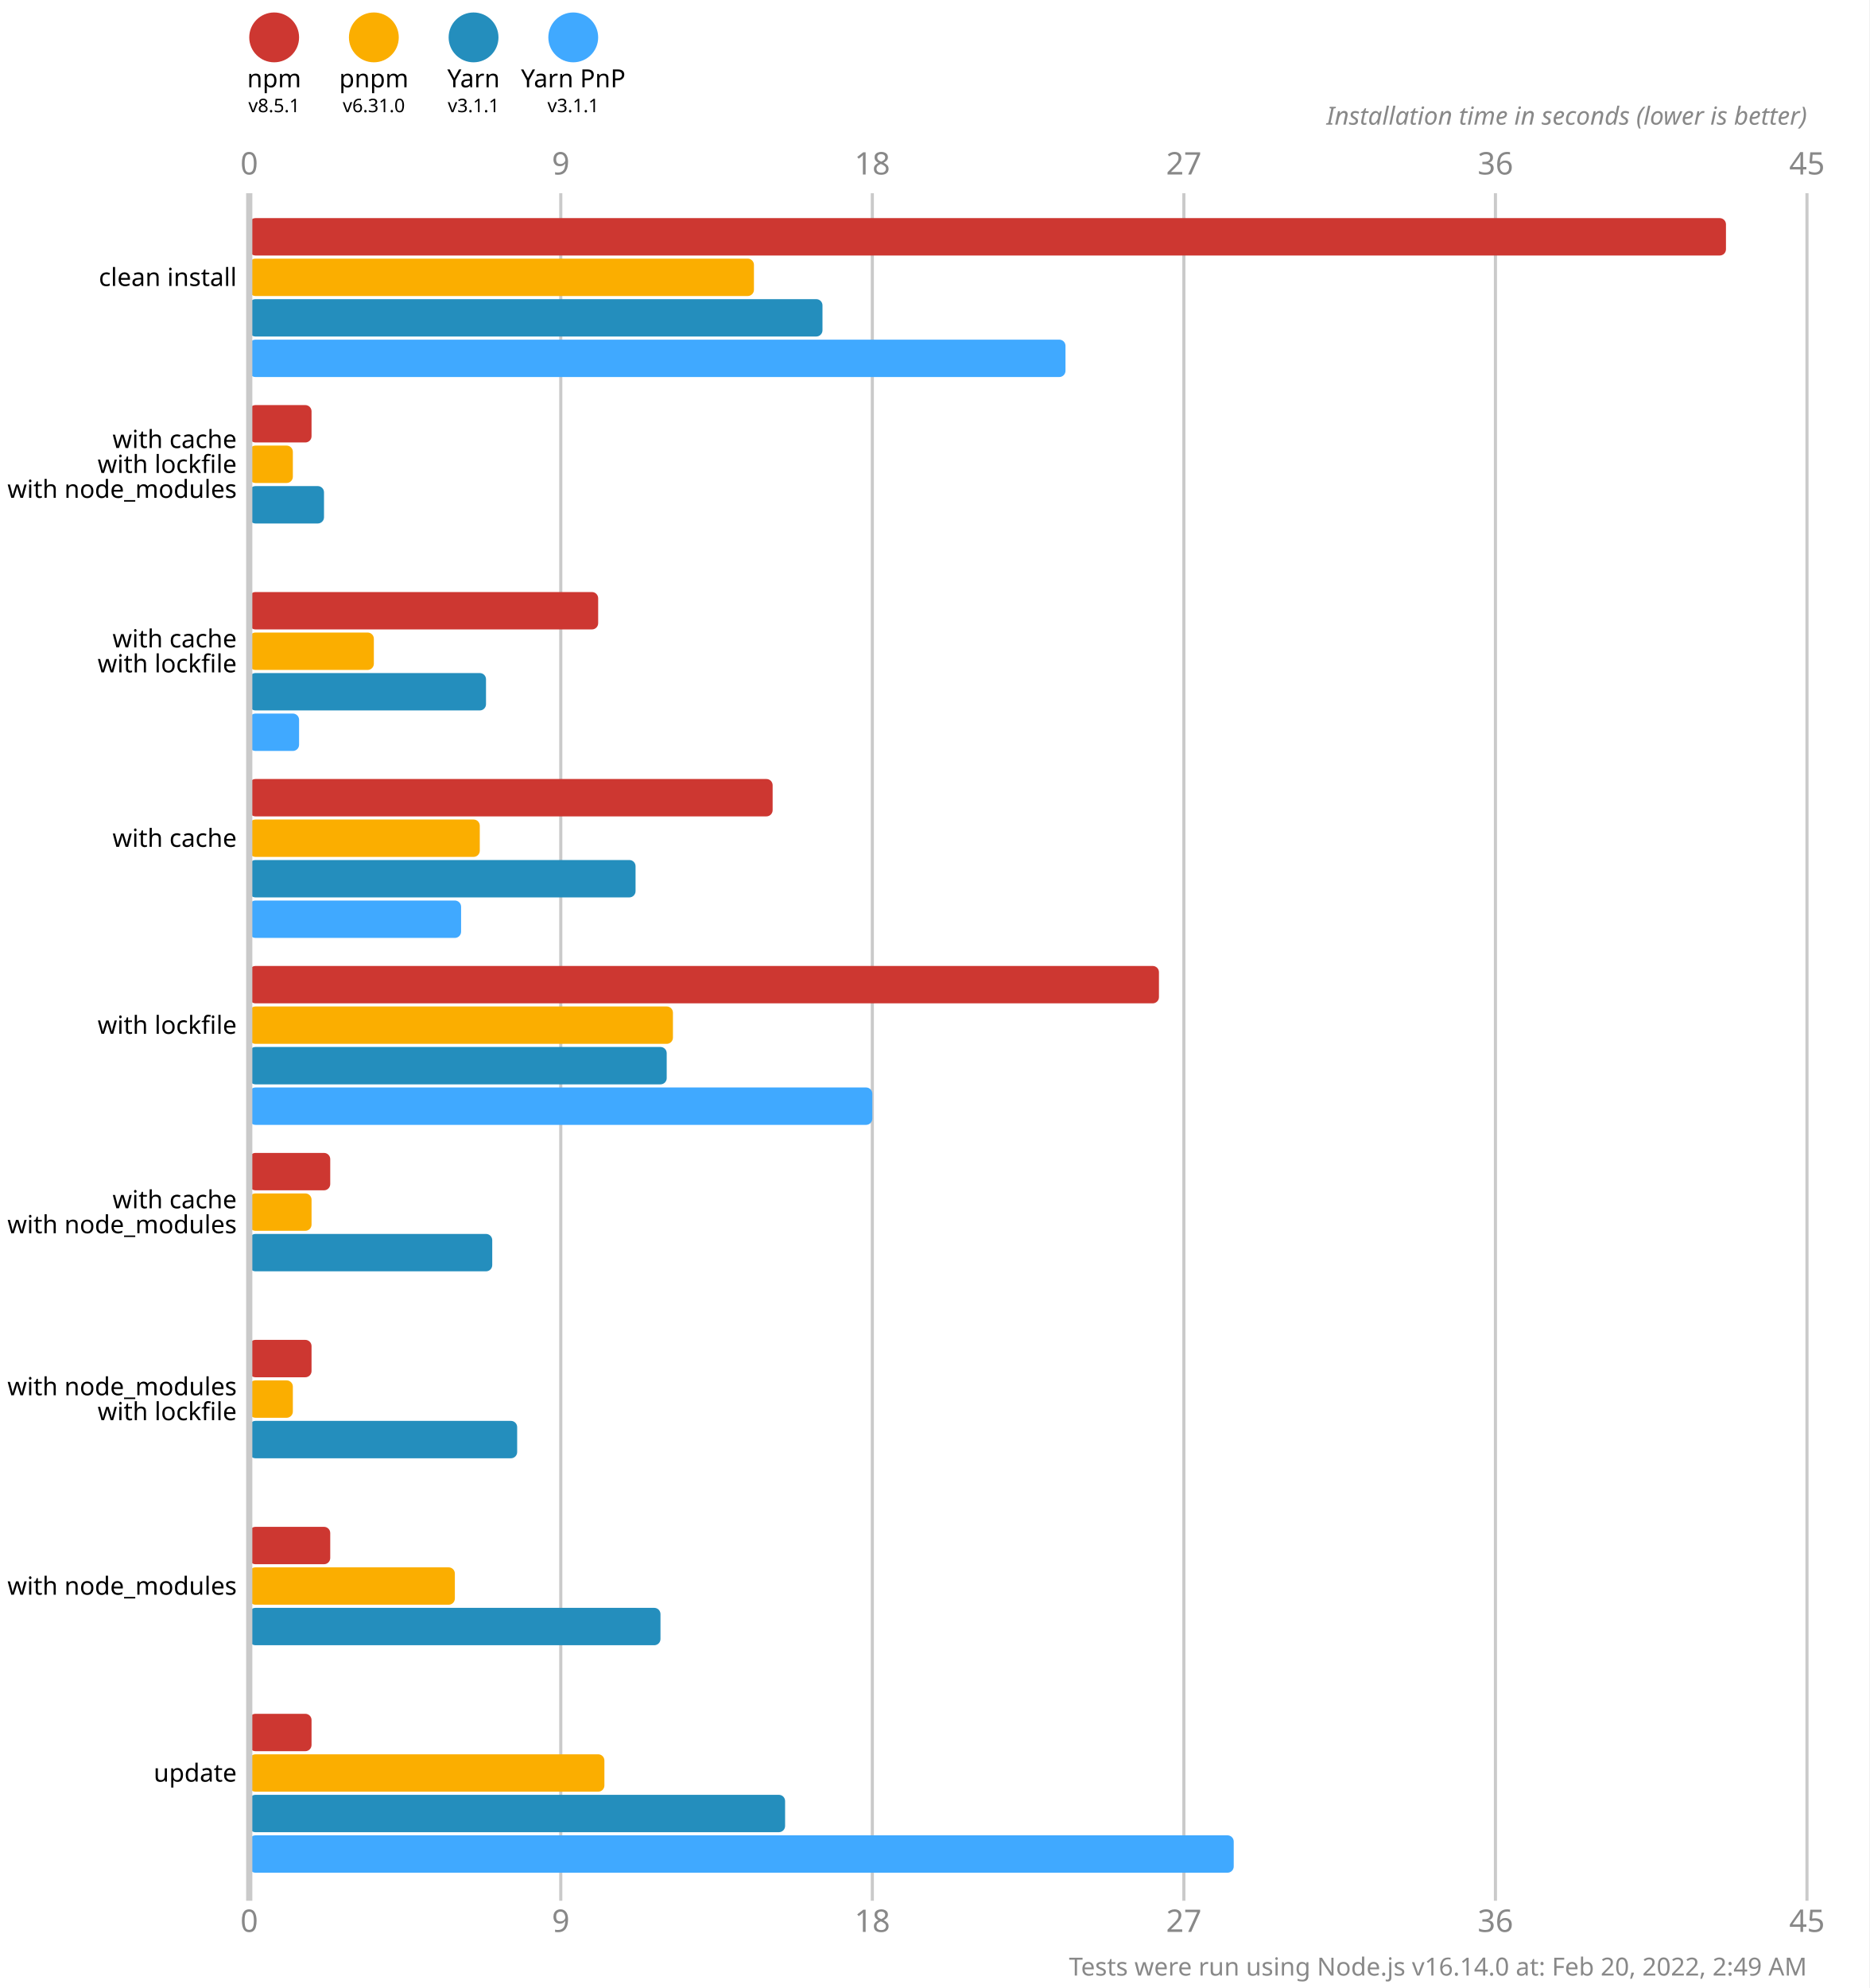
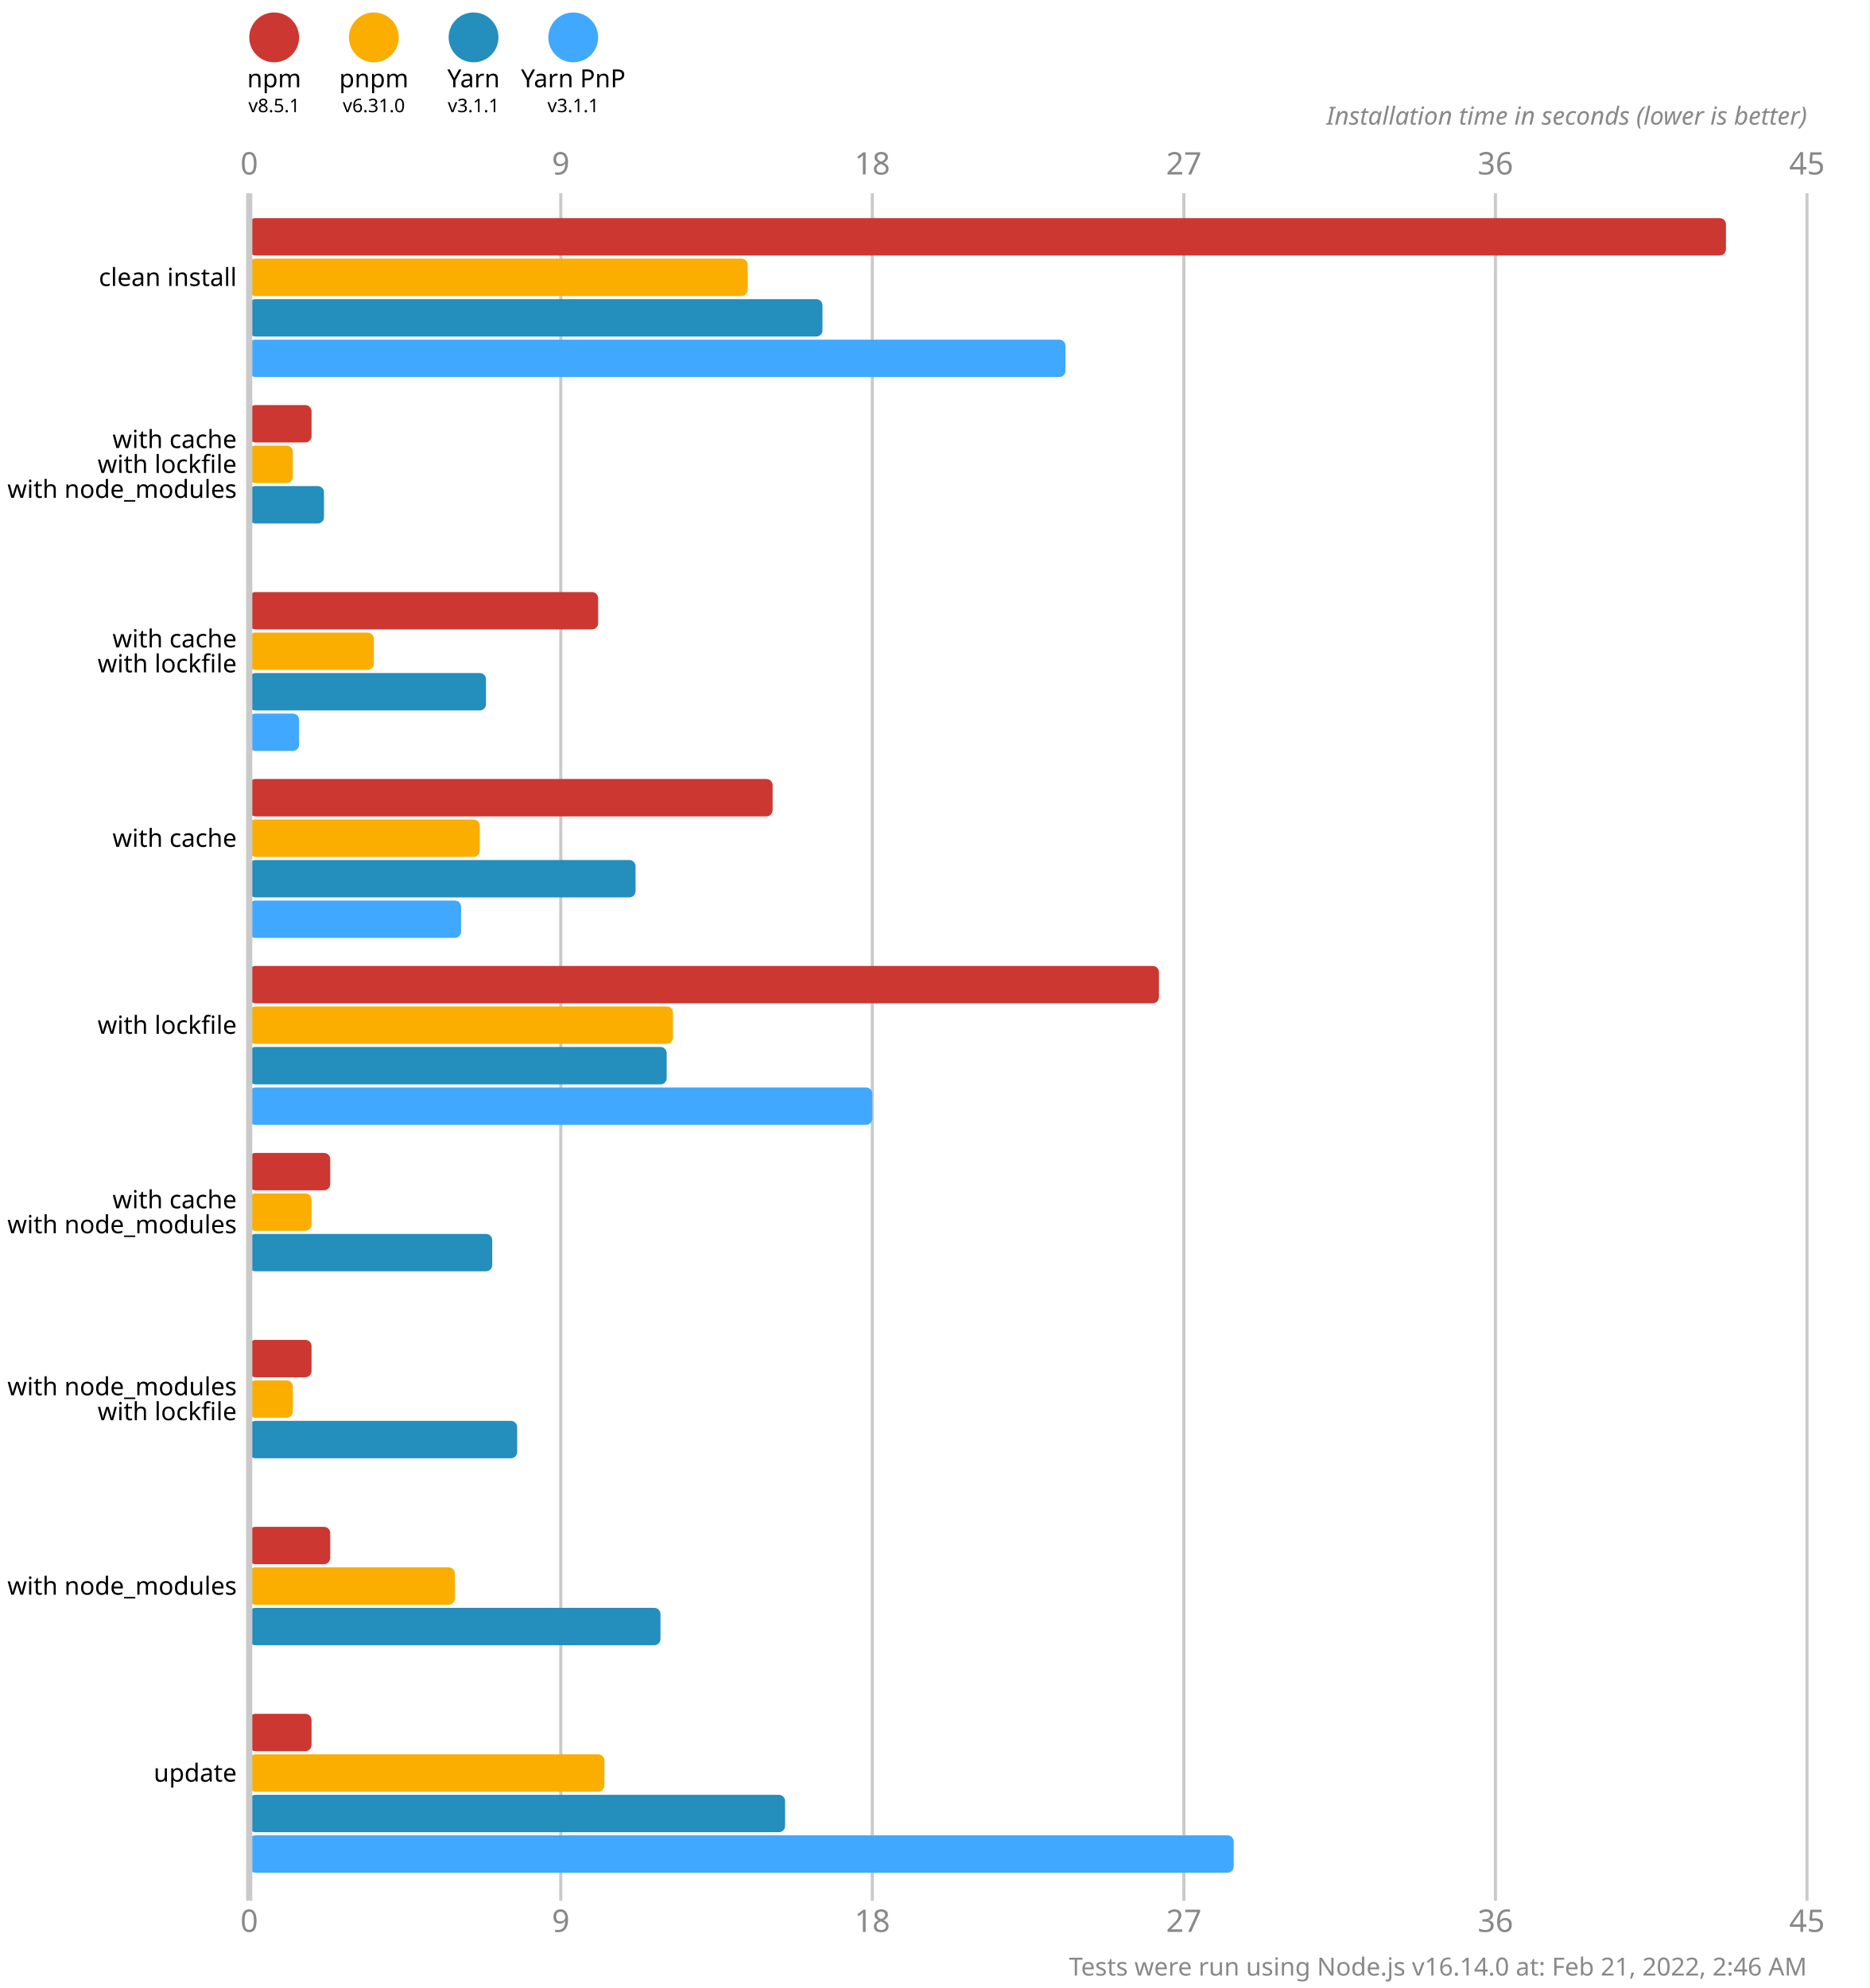
<svg xmlns="http://www.w3.org/2000/svg" version="1.1" viewBox="0 0 300 319">
  <style>
    .font { font-family: sans-serif; }
    .s3 { font-size: 3px; }
    .s4 { font-size: 4px; }
    .s5 { font-size: 5px; }
    .line { stroke: #cacaca; }
    .width { stroke-width: 0.5; }
    .text { fill: #888; }
  </style>
  <rect x="0" y="0" width="300" height="319" fill="#fff" />
  <circle cx="44" cy="6" r="4" fill="#cd3731" />
  <text x="44" y="14" class="font s4" text-anchor="middle">npm</text>
  <text x="44" y="18" class="font s3" text-anchor="middle">v8.5.1</text>
  <circle cx="60" cy="6" r="4" fill="#fbae00" />
  <text x="60" y="14" class="font s4" text-anchor="middle">pnpm</text>
  <text x="60" y="18" class="font s3" text-anchor="middle">v6.31.0</text>
  <circle cx="76" cy="6" r="4" fill="#248ebd" />
  <text x="76" y="14" class="font s4" text-anchor="middle">Yarn</text>
  <text x="76" y="18" class="font s3" text-anchor="middle">v3.1.1</text>
  <circle cx="92" cy="6" r="4" fill="#40a9ff" />
  <text x="92" y="14" class="font s4" text-anchor="middle">Yarn PnP</text>
  <text x="92" y="18" class="font s3" text-anchor="middle">v3.1.1</text>
  <text x="40" y="28" class="font s5 text" text-anchor="middle">0</text>
  <text x="40" y="310" class="font s5 text" text-anchor="middle">0</text>
  <line x1="90" y1="31" x2="90" y2="305" class="line width" />
  <text x="90" y="28" class="font s5 text" text-anchor="middle">9</text>
  <text x="90" y="310" class="font s5 text" text-anchor="middle">9</text>
  <line x1="140" y1="31" x2="140" y2="305" class="line width" />
  <text x="140" y="28" class="font s5 text" text-anchor="middle">18</text>
  <text x="140" y="310" class="font s5 text" text-anchor="middle">18</text>
  <line x1="190" y1="31" x2="190" y2="305" class="line width" />
  <text x="190" y="28" class="font s5 text" text-anchor="middle">27</text>
  <text x="190" y="310" class="font s5 text" text-anchor="middle">27</text>
  <line x1="240" y1="31" x2="240" y2="305" class="line width" />
  <text x="240" y="28" class="font s5 text" text-anchor="middle">36</text>
  <text x="240" y="310" class="font s5 text" text-anchor="middle">36</text>
  <line x1="290" y1="31" x2="290" y2="305" class="line width" />
  <text x="290" y="28" class="font s5 text" text-anchor="middle">45</text>
  <text x="290" y="310" class="font s5 text" text-anchor="middle">45</text>
  <text x="290" y="20" class="font s4 text" font-style="italic" text-anchor="end">Installation time in seconds (lower is better)</text>
  <rect x="40" y="35" width="237" height="6" fill="#cd3731" rx="1" ry="1" />
-   <rect x="40" y="41.5" width="81" height="6" fill="#fbae00" rx="1" ry="1" />
+   <rect x="40" y="41.5" width="80" height="6" fill="#fbae00" rx="1" ry="1" />
  <rect x="40" y="48" width="92" height="6" fill="#248ebd" rx="1" ry="1" />
  <rect x="40" y="54.5" width="131" height="6" fill="#40a9ff" rx="1" ry="1" />
  <rect x="40" y="65" width="10" height="6" fill="#cd3731" rx="1" ry="1" />
  <rect x="40" y="71.5" width="7" height="6" fill="#fbae00" rx="1" ry="1" />
  <rect x="40" y="78" width="12" height="6" fill="#248ebd" rx="1" ry="1" />
  <rect x="40" y="84.5" width="0" height="6" fill="#40a9ff" rx="1" ry="1" />
  <rect x="40" y="95" width="56" height="6" fill="#cd3731" rx="1" ry="1" />
  <rect x="40" y="101.5" width="20" height="6" fill="#fbae00" rx="1" ry="1" />
  <rect x="40" y="108" width="38" height="6" fill="#248ebd" rx="1" ry="1" />
  <rect x="40" y="114.5" width="8" height="6" fill="#40a9ff" rx="1" ry="1" />
  <rect x="40" y="125" width="84" height="6" fill="#cd3731" rx="1" ry="1" />
  <rect x="40" y="131.5" width="37" height="6" fill="#fbae00" rx="1" ry="1" />
  <rect x="40" y="138" width="62" height="6" fill="#248ebd" rx="1" ry="1" />
  <rect x="40" y="144.5" width="34" height="6" fill="#40a9ff" rx="1" ry="1" />
  <rect x="40" y="155" width="146" height="6" fill="#cd3731" rx="1" ry="1" />
  <rect x="40" y="161.5" width="68" height="6" fill="#fbae00" rx="1" ry="1" />
  <rect x="40" y="168" width="67" height="6" fill="#248ebd" rx="1" ry="1" />
  <rect x="40" y="174.5" width="100" height="6" fill="#40a9ff" rx="1" ry="1" />
  <rect x="40" y="185" width="13" height="6" fill="#cd3731" rx="1" ry="1" />
  <rect x="40" y="191.5" width="10" height="6" fill="#fbae00" rx="1" ry="1" />
  <rect x="40" y="198" width="39" height="6" fill="#248ebd" rx="1" ry="1" />
  <rect x="40" y="204.5" width="0" height="6" fill="#40a9ff" rx="1" ry="1" />
  <rect x="40" y="215" width="10" height="6" fill="#cd3731" rx="1" ry="1" />
  <rect x="40" y="221.5" width="7" height="6" fill="#fbae00" rx="1" ry="1" />
  <rect x="40" y="228" width="43" height="6" fill="#248ebd" rx="1" ry="1" />
  <rect x="40" y="234.5" width="0" height="6" fill="#40a9ff" rx="1" ry="1" />
  <rect x="40" y="245" width="13" height="6" fill="#cd3731" rx="1" ry="1" />
  <rect x="40" y="251.5" width="33" height="6" fill="#fbae00" rx="1" ry="1" />
  <rect x="40" y="258" width="66" height="6" fill="#248ebd" rx="1" ry="1" />
  <rect x="40" y="264.5" width="0" height="6" fill="#40a9ff" rx="1" ry="1" />
  <rect x="40" y="275" width="10" height="6" fill="#cd3731" rx="1" ry="1" />
  <rect x="40" y="281.5" width="57" height="6" fill="#fbae00" rx="1" ry="1" />
  <rect x="40" y="288" width="86" height="6" fill="#248ebd" rx="1" ry="1" />
  <rect x="40" y="294.5" width="158" height="6" fill="#40a9ff" rx="1" ry="1" />
  <line x1="40" y1="31" x2="40" y2="305" class="line" />
  <text x="38" y="44.5" class="font s4" dominant-baseline="middle" text-anchor="end">clean install</text>
  <text x="38" y="70.5" class="font s4" dominant-baseline="middle" text-anchor="end">with cache</text>
  <text x="38" y="74.5" class="font s4" dominant-baseline="middle" text-anchor="end">with lockfile</text>
  <text x="38" y="78.5" class="font s4" dominant-baseline="middle" text-anchor="end">with node_modules</text>
  <text x="38" y="102.5" class="font s4" dominant-baseline="middle" text-anchor="end">with cache</text>
  <text x="38" y="106.5" class="font s4" dominant-baseline="middle" text-anchor="end">with lockfile</text>
  <text x="38" y="134.5" class="font s4" dominant-baseline="middle" text-anchor="end">with cache</text>
  <text x="38" y="164.5" class="font s4" dominant-baseline="middle" text-anchor="end">with lockfile</text>
  <text x="38" y="192.5" class="font s4" dominant-baseline="middle" text-anchor="end">with cache</text>
  <text x="38" y="196.5" class="font s4" dominant-baseline="middle" text-anchor="end">with node_modules</text>
  <text x="38" y="222.5" class="font s4" dominant-baseline="middle" text-anchor="end">with node_modules</text>
  <text x="38" y="226.5" class="font s4" dominant-baseline="middle" text-anchor="end">with lockfile</text>
  <text x="38" y="254.5" class="font s4" dominant-baseline="middle" text-anchor="end">with node_modules</text>
  <text x="38" y="284.5" class="font s4" dominant-baseline="middle" text-anchor="end">update</text>
-   <text x="290" y="317" class="font s4 text" text-anchor="end">Tests were run using Node.js v16.14.0 at: Feb 20, 2022, 2:49 AM</text>
+   <text x="290" y="317" class="font s4 text" text-anchor="end">Tests were run using Node.js v16.14.0 at: Feb 21, 2022, 2:46 AM</text>
</svg>
